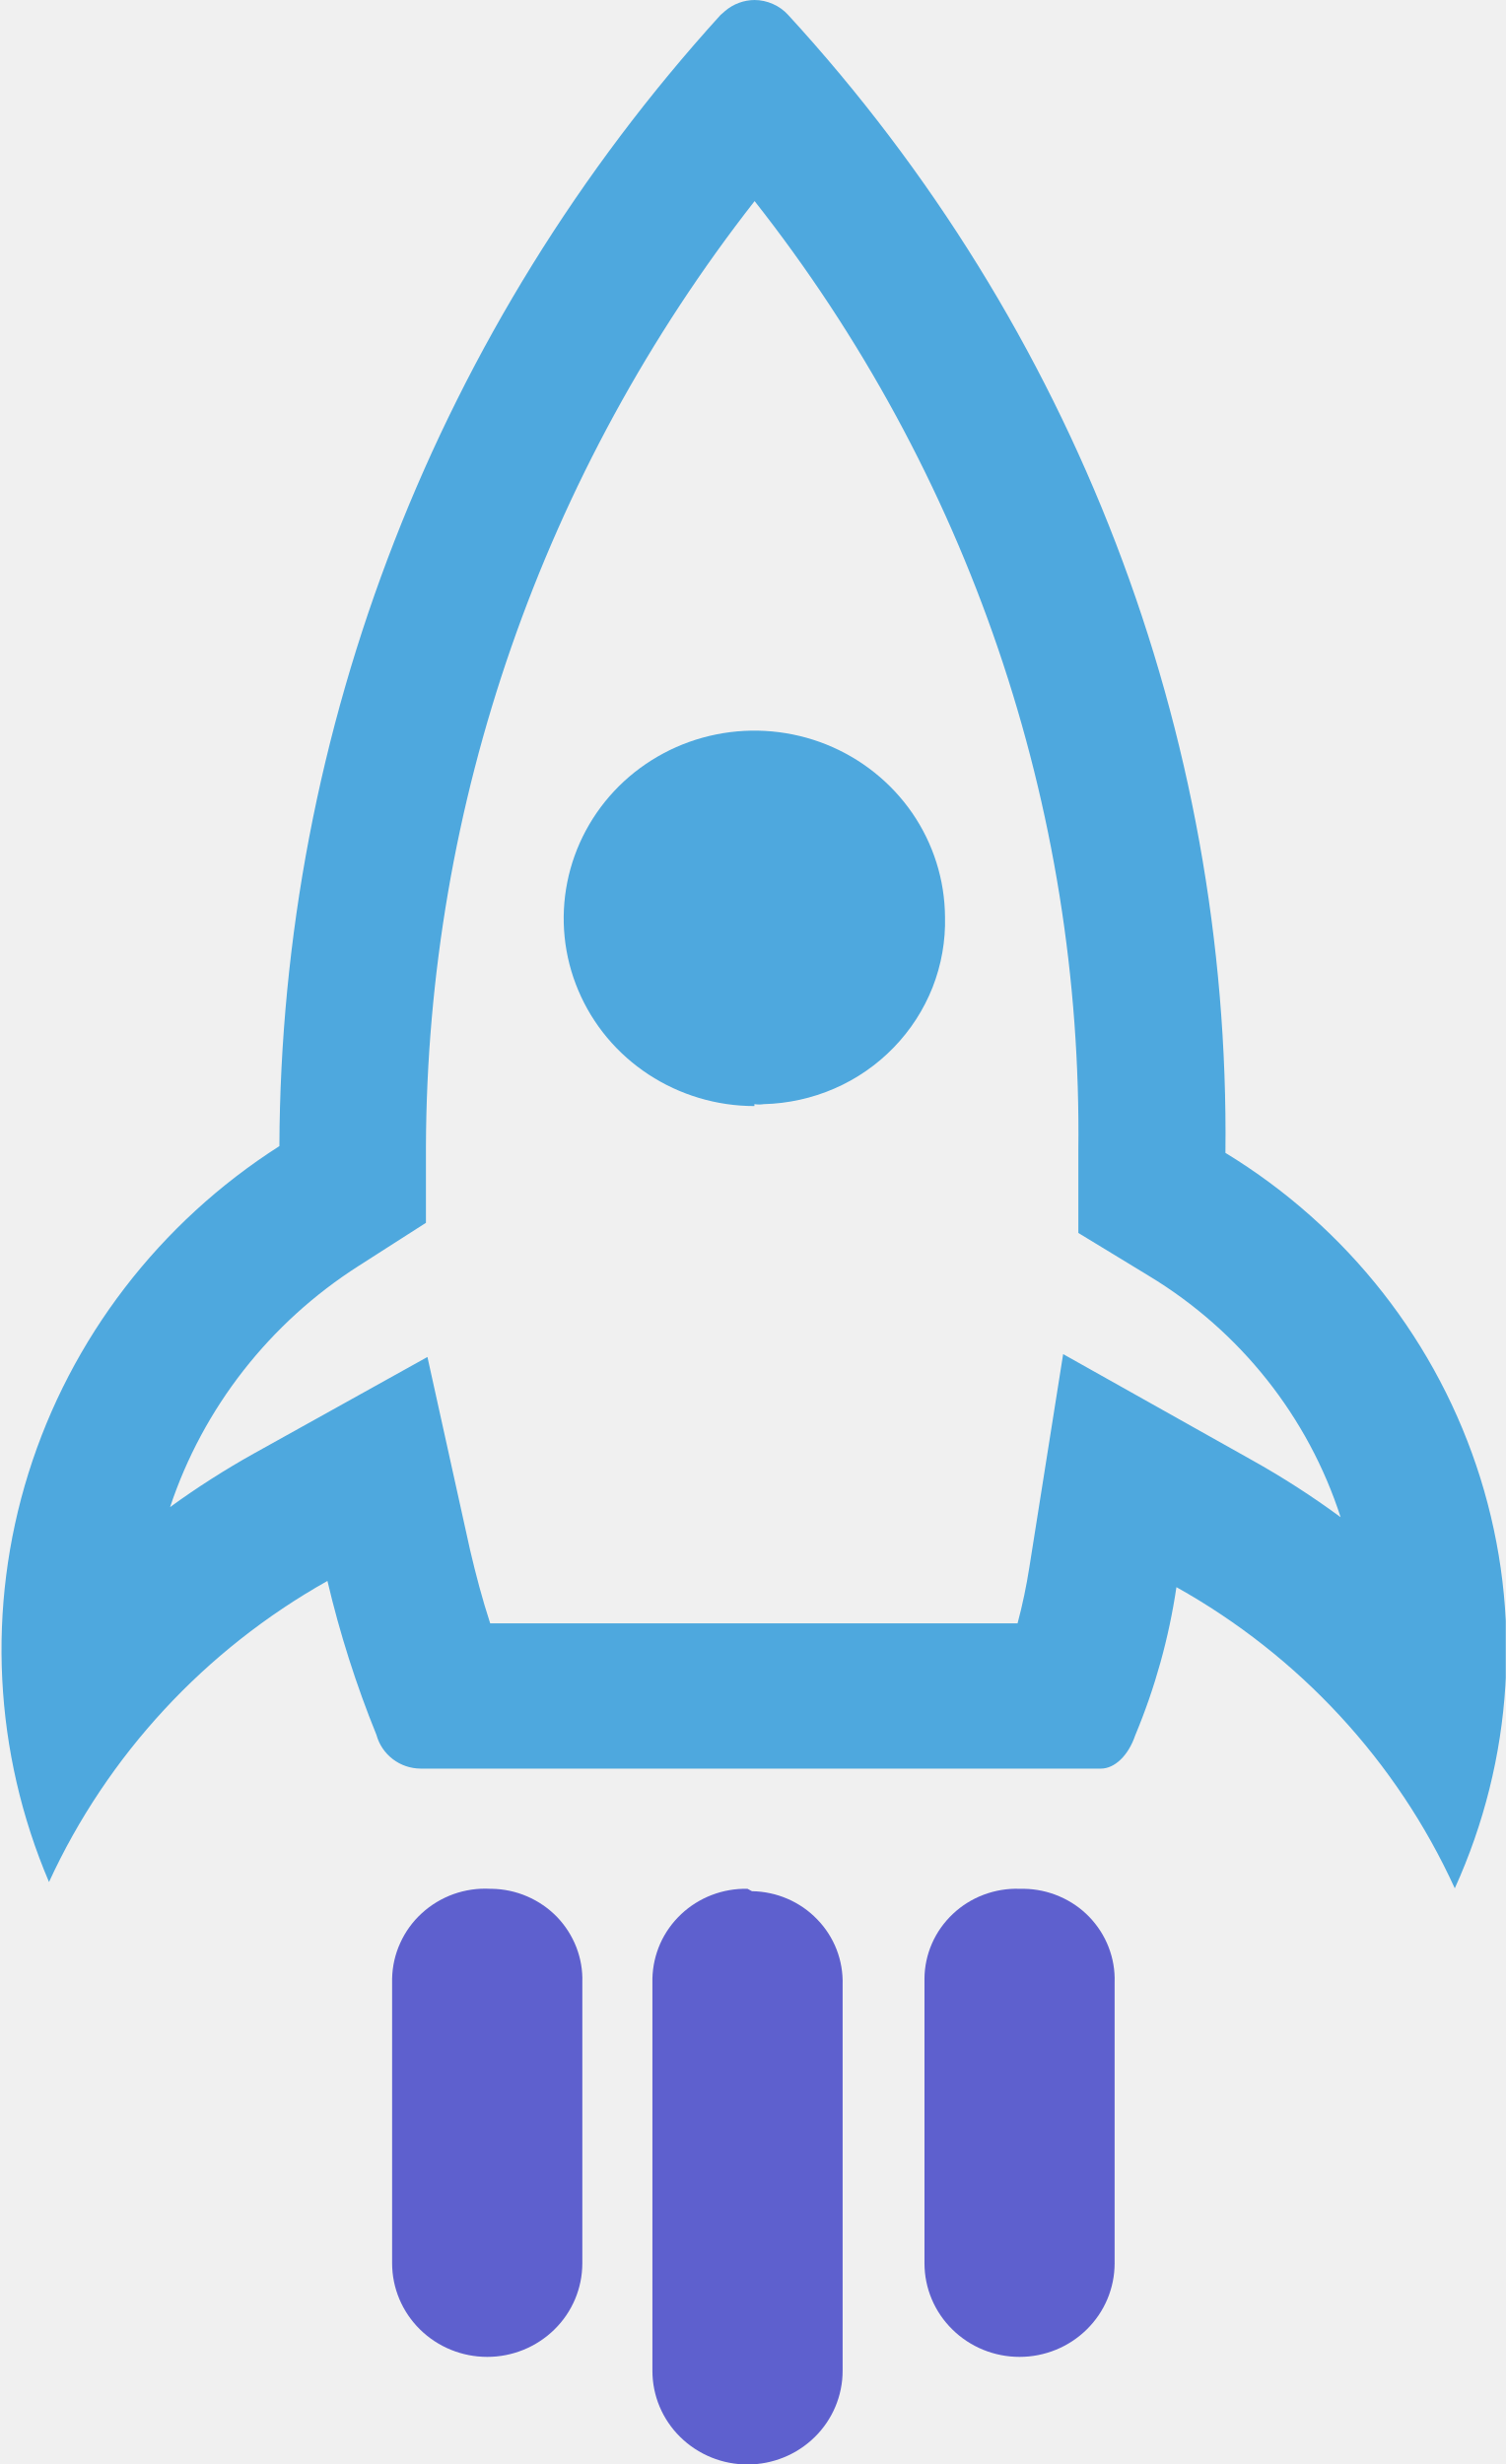
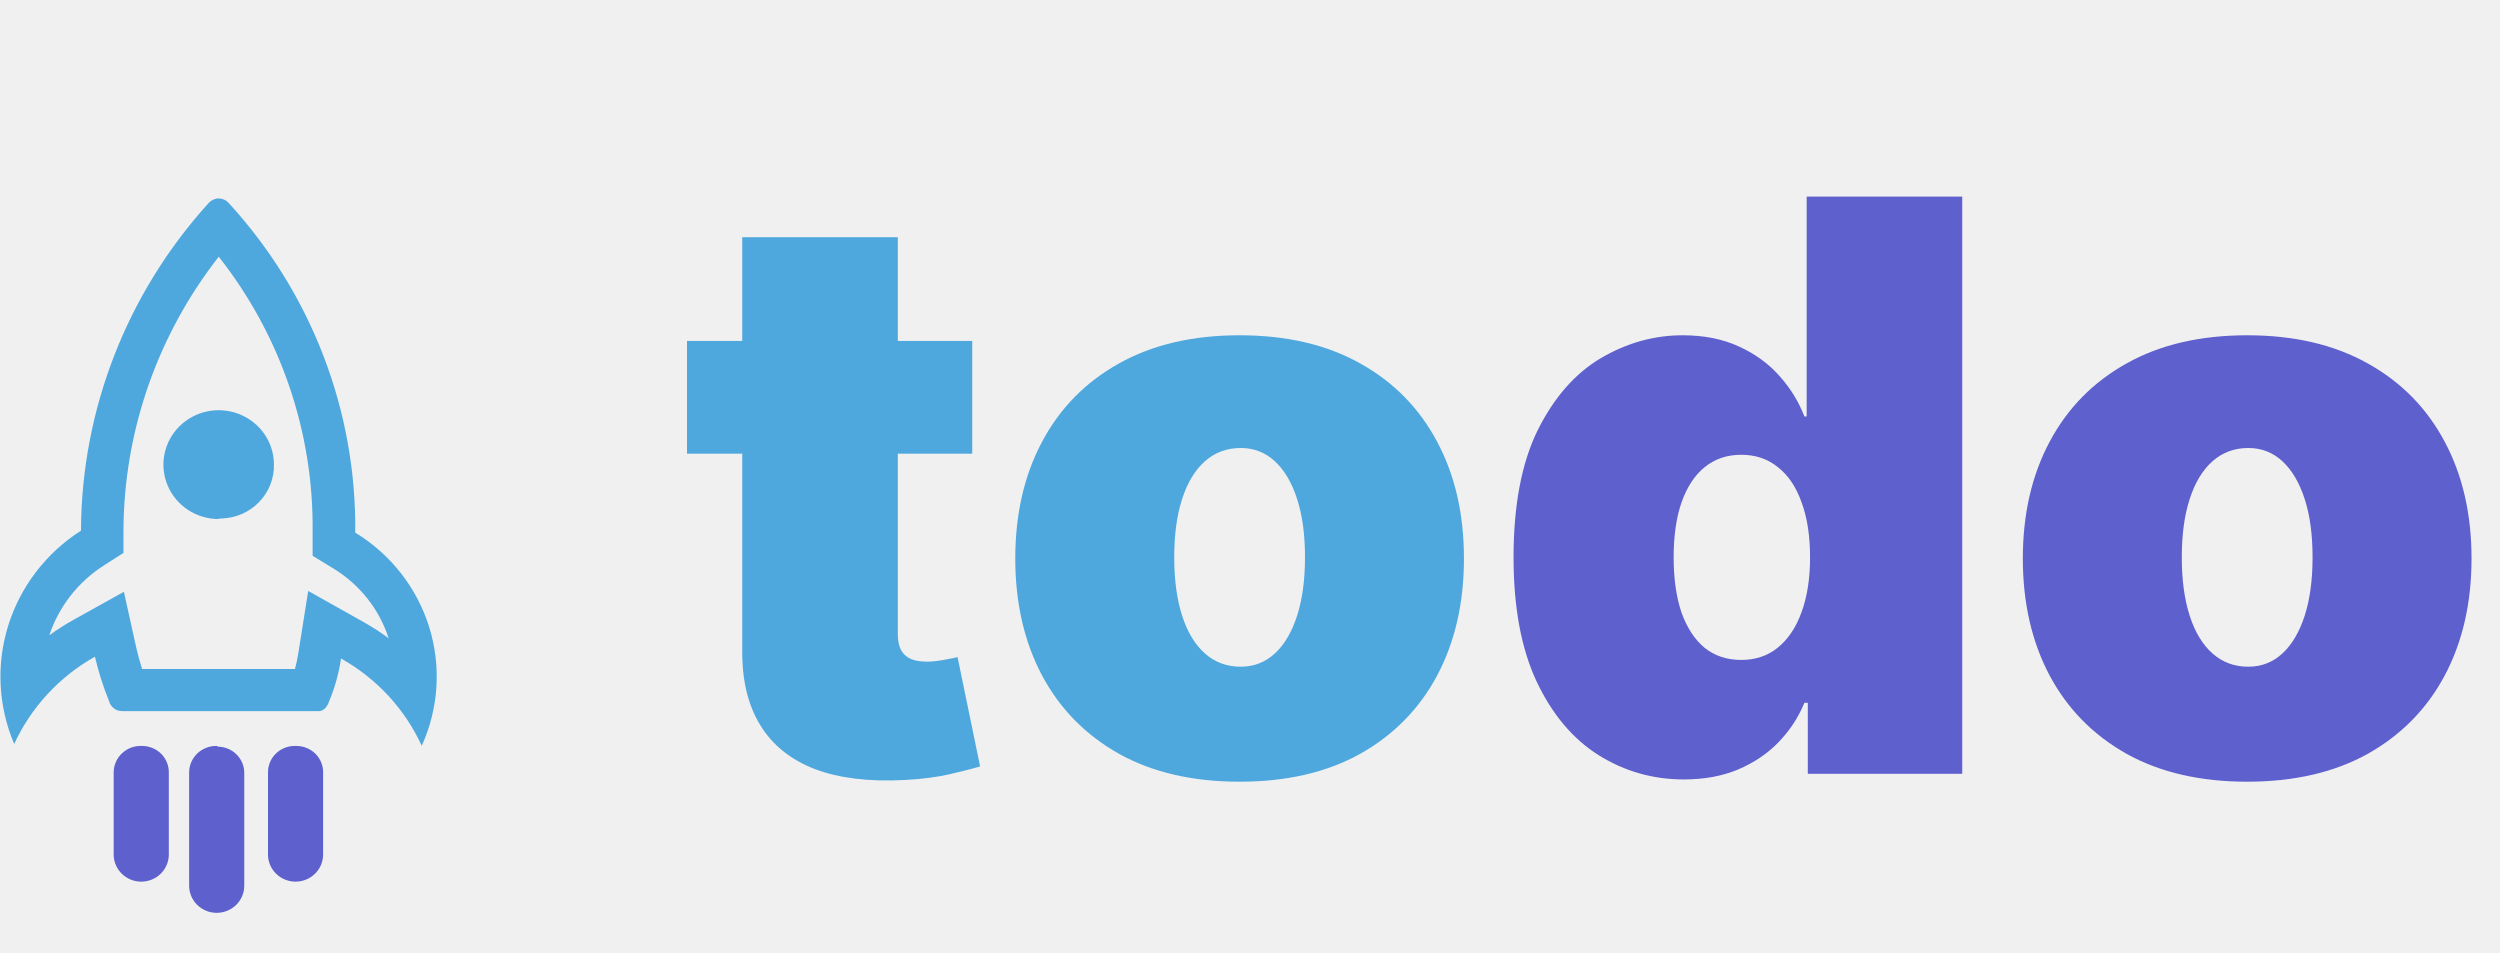
- <svg xmlns="http://www.w3.org/2000/svg" width="22" height="36" viewBox="0 0 22 36" fill="none">
-   <g clip-path="url(#clip0_43_111)">
-     <path d="M11.021 2.933C14.147 6.901 15.816 11.794 15.755 16.816V18.014L16.787 18.642C18.119 19.448 19.113 20.699 19.587 22.167C19.171 21.86 18.735 21.58 18.283 21.328L15.533 19.784L15.039 22.9C14.996 23.175 14.939 23.448 14.867 23.718H7.162C7.047 23.366 6.954 23.013 6.868 22.646L6.245 19.826L3.71 21.236C3.286 21.473 2.877 21.734 2.485 22.019C2.968 20.568 3.941 19.324 5.242 18.494L6.223 17.866V16.752C6.241 11.751 7.93 6.895 11.029 2.933H11.021ZM11.029 0C10.868 0 10.713 0.058 10.592 0.162L10.527 0.219C6.398 4.766 4.105 10.645 4.082 16.745C2.33 17.864 1.033 19.554 0.417 21.52C-0.198 23.485 -0.092 25.601 0.716 27.497C1.568 25.645 2.991 24.106 4.784 23.098C4.964 23.864 5.203 24.616 5.5 25.347C5.538 25.487 5.621 25.611 5.738 25.701C5.854 25.79 5.997 25.839 6.145 25.84H16.085C16.285 25.84 16.486 25.65 16.586 25.354C16.876 24.659 17.078 23.932 17.188 23.189C18.984 24.193 20.408 25.734 21.255 27.589C22.112 25.702 22.245 23.573 21.629 21.597C21.012 19.621 19.689 17.932 17.904 16.844C17.974 10.708 15.694 4.772 11.516 0.219C11.454 0.15 11.377 0.095 11.292 0.058C11.207 0.02 11.115 0 11.021 0L11.029 0Z" fill="#4EA8DE" />
-     <path d="M11.022 16.16C10.472 16.16 9.934 15.999 9.476 15.699C9.018 15.399 8.661 14.972 8.45 14.472C8.238 13.972 8.182 13.421 8.288 12.89C8.394 12.358 8.657 11.87 9.044 11.485C9.432 11.101 9.926 10.838 10.465 10.73C11.004 10.622 11.563 10.673 12.073 10.877C12.582 11.082 13.019 11.43 13.328 11.878C13.636 12.326 13.803 12.854 13.807 13.396C13.816 13.747 13.754 14.096 13.626 14.424C13.497 14.751 13.304 15.05 13.058 15.304C12.812 15.558 12.518 15.762 12.191 15.904C11.865 16.046 11.514 16.123 11.158 16.132C11.113 16.139 11.067 16.139 11.022 16.132V16.16Z" fill="#4EA8DE" />
-     <path d="M14.896 27.596C14.717 27.59 14.538 27.62 14.371 27.683C14.203 27.746 14.05 27.842 13.921 27.964C13.792 28.086 13.688 28.232 13.617 28.394C13.546 28.556 13.508 28.731 13.507 28.907V33.067C13.507 33.43 13.653 33.778 13.914 34.034C14.174 34.291 14.527 34.435 14.896 34.435C15.264 34.435 15.618 34.291 15.878 34.034C16.139 33.778 16.285 33.43 16.285 33.067V28.964C16.291 28.788 16.261 28.613 16.197 28.448C16.134 28.284 16.037 28.134 15.914 28.006C15.791 27.879 15.643 27.777 15.479 27.707C15.315 27.636 15.139 27.599 14.96 27.596H14.896Z" fill="#5E60CE" />
-     <path d="M7.162 27.596C6.979 27.586 6.797 27.613 6.625 27.674C6.454 27.736 6.297 27.83 6.163 27.953C6.029 28.075 5.922 28.223 5.848 28.387C5.773 28.55 5.733 28.727 5.729 28.907V33.067C5.729 33.43 5.876 33.778 6.136 34.034C6.397 34.291 6.75 34.435 7.119 34.435C7.487 34.435 7.84 34.291 8.101 34.034C8.362 33.778 8.508 33.43 8.508 33.067V28.964C8.514 28.788 8.484 28.613 8.42 28.448C8.356 28.284 8.26 28.134 8.137 28.006C8.013 27.879 7.865 27.777 7.702 27.707C7.538 27.636 7.362 27.599 7.183 27.596H7.162Z" fill="#5E60CE" />
-     <path d="M10.921 27.596C10.743 27.592 10.565 27.623 10.398 27.687C10.232 27.751 10.08 27.846 9.951 27.968C9.822 28.09 9.718 28.235 9.646 28.397C9.575 28.558 9.536 28.731 9.532 28.907V34.639C9.532 35.002 9.678 35.35 9.939 35.606C10.2 35.863 10.553 36.007 10.921 36.007C11.29 36.007 11.643 35.863 11.904 35.606C12.164 35.35 12.311 35.002 12.311 34.639V28.999C12.316 28.823 12.287 28.648 12.223 28.483C12.159 28.319 12.063 28.169 11.939 28.042C11.816 27.914 11.668 27.812 11.505 27.742C11.341 27.671 11.164 27.634 10.986 27.631L10.921 27.596Z" fill="#5E60CE" />
+ <svg xmlns="http://www.w3.org/2000/svg" width="126" height="48" viewBox="0 0 126 48" fill="none">
+   <path d="M49 17.182V22.864H34.625V17.182H49ZM37.409 11.954H45.25V31.983C45.25 32.286 45.302 32.542 45.406 32.75C45.51 32.949 45.671 33.1 45.889 33.205C46.107 33.299 46.386 33.347 46.727 33.347C46.964 33.347 47.239 33.318 47.551 33.261C47.873 33.205 48.11 33.157 48.261 33.119L49.398 38.631C49.047 38.735 48.545 38.863 47.892 39.014C47.248 39.166 46.481 39.265 45.591 39.312C43.792 39.407 42.281 39.222 41.06 38.758C39.838 38.285 38.919 37.542 38.304 36.528C37.688 35.515 37.39 34.246 37.409 32.722V11.954ZM62.477 39.398C60.109 39.398 58.083 38.929 56.397 37.992C54.711 37.044 53.419 35.728 52.519 34.043C51.62 32.347 51.17 30.383 51.17 28.148C51.17 25.913 51.62 23.953 52.519 22.267C53.419 20.572 54.711 19.256 56.397 18.318C58.083 17.371 60.109 16.898 62.477 16.898C64.844 16.898 66.871 17.371 68.556 18.318C70.242 19.256 71.534 20.572 72.434 22.267C73.334 23.953 73.783 25.913 73.783 28.148C73.783 30.383 73.334 32.347 72.434 34.043C71.534 35.728 70.242 37.044 68.556 37.992C66.871 38.929 64.844 39.398 62.477 39.398ZM62.533 33.602C63.196 33.602 63.769 33.38 64.252 32.935C64.735 32.49 65.109 31.855 65.374 31.031C65.639 30.207 65.772 29.227 65.772 28.091C65.772 26.945 65.639 25.965 65.374 25.151C65.109 24.327 64.735 23.692 64.252 23.247C63.769 22.802 63.196 22.579 62.533 22.579C61.833 22.579 61.231 22.802 60.729 23.247C60.227 23.692 59.844 24.327 59.579 25.151C59.314 25.965 59.181 26.945 59.181 28.091C59.181 29.227 59.314 30.207 59.579 31.031C59.844 31.855 60.227 32.49 60.729 32.935C61.231 33.38 61.833 33.602 62.533 33.602Z" fill="#4EA8DE" />
+   <path d="M84.863 39.284C83.31 39.284 81.88 38.877 80.573 38.062C79.276 37.248 78.234 36.012 77.448 34.355C76.672 32.698 76.283 30.61 76.283 28.091C76.283 25.458 76.691 23.318 77.505 21.671C78.329 20.023 79.389 18.815 80.687 18.048C81.994 17.281 83.367 16.898 84.806 16.898C85.886 16.898 86.833 17.087 87.647 17.466C88.461 17.835 89.143 18.332 89.692 18.957C90.242 19.573 90.658 20.25 90.942 20.989H91.056V9.909H98.897V39H91.113V35.42H90.942C90.639 36.159 90.204 36.822 89.636 37.409C89.077 37.987 88.395 38.446 87.59 38.787C86.795 39.118 85.886 39.284 84.863 39.284ZM87.761 33.261C88.48 33.261 89.096 33.053 89.607 32.636C90.128 32.21 90.526 31.614 90.8 30.847C91.085 30.07 91.227 29.151 91.227 28.091C91.227 27.011 91.085 26.088 90.8 25.321C90.526 24.544 90.128 23.953 89.607 23.546C89.096 23.129 88.48 22.921 87.761 22.921C87.041 22.921 86.425 23.129 85.914 23.546C85.412 23.953 85.024 24.544 84.749 25.321C84.484 26.088 84.352 27.011 84.352 28.091C84.352 29.171 84.484 30.099 84.749 30.875C85.024 31.642 85.412 32.234 85.914 32.651C86.425 33.058 87.041 33.261 87.761 33.261ZM113.258 39.398C110.89 39.398 108.864 38.929 107.178 37.992C105.493 37.044 104.2 35.728 103.3 34.043C102.401 32.347 101.951 30.383 101.951 28.148C101.951 25.913 102.401 23.953 103.3 22.267C104.2 20.572 105.493 19.256 107.178 18.318C108.864 17.371 110.89 16.898 113.258 16.898C115.625 16.898 117.652 17.371 119.337 18.318C121.023 19.256 122.316 20.572 123.215 22.267C124.115 23.953 124.565 25.913 124.565 28.148C124.565 30.383 124.115 32.347 123.215 34.043C122.316 35.728 121.023 37.044 119.337 37.992C117.652 38.929 115.625 39.398 113.258 39.398ZM113.315 33.602C113.978 33.602 114.55 33.38 115.033 32.935C115.516 32.49 115.89 31.855 116.156 31.031C116.421 30.207 116.553 29.227 116.553 28.091C116.553 26.945 116.421 25.965 116.156 25.151C115.89 24.327 115.516 23.692 115.033 23.247C114.55 22.802 113.978 22.579 113.315 22.579C112.614 22.579 112.013 22.802 111.511 23.247C111.009 23.692 110.625 24.327 110.36 25.151C110.095 25.965 109.962 26.945 109.962 28.091C109.962 29.227 110.095 30.207 110.36 31.031C110.625 31.855 111.009 32.49 111.511 32.935C112.013 33.38 112.614 33.602 113.315 33.602Z" fill="#5E60CE" />
+   <g clip-path="url(#clip0_43_109)">
+     <path d="M11.021 12.933C14.147 16.901 15.816 21.794 15.755 26.816V28.014L16.787 28.642C18.119 29.448 19.113 30.699 19.587 32.167C19.171 31.86 18.735 31.58 18.283 31.328L15.533 29.784L15.039 32.9C14.996 33.175 14.939 33.449 14.867 33.718H7.162C7.047 33.365 6.954 33.013 6.868 32.646L6.245 29.826L3.71 31.236C3.286 31.473 2.877 31.734 2.485 32.019C2.968 30.568 3.941 29.324 5.242 28.494L6.223 27.866V26.752C6.241 21.751 7.93 16.895 11.029 12.933H11.021ZM11.029 10C10.868 10 10.713 10.058 10.592 10.162L10.527 10.219C6.398 14.766 4.105 20.645 4.082 26.745C2.33 27.864 1.033 29.554 0.417 31.52C-0.198 33.485 -0.092 35.601 0.716 37.497C1.568 35.645 2.991 34.106 4.784 33.097C4.964 33.864 5.203 34.616 5.5 35.347C5.538 35.487 5.621 35.611 5.738 35.701C5.854 35.79 5.997 35.839 6.145 35.84H16.085C16.285 35.84 16.486 35.65 16.586 35.354C16.876 34.659 17.078 33.932 17.188 33.189C18.984 34.193 20.408 35.734 21.255 37.589C22.112 35.702 22.245 33.573 21.629 31.597C21.012 29.621 19.689 27.932 17.904 26.844C17.974 20.708 15.694 14.772 11.516 10.219C11.454 10.15 11.377 10.095 11.292 10.058C11.207 10.02 11.115 10 11.021 10H11.029Z" fill="#4EA8DE" />
+     <path d="M11.022 26.16C10.472 26.16 9.934 26 9.476 25.699C9.018 25.399 8.661 24.971 8.45 24.472C8.238 23.972 8.182 23.421 8.288 22.89C8.394 22.358 8.657 21.87 9.044 21.485C9.432 21.101 9.926 20.838 10.465 20.73C11.004 20.622 11.563 20.673 12.073 20.877C12.582 21.082 13.019 21.43 13.328 21.878C13.636 22.326 13.803 22.855 13.807 23.396C13.816 23.747 13.754 24.096 13.626 24.424C13.497 24.751 13.304 25.05 13.058 25.304C12.812 25.558 12.518 25.762 12.191 25.904C11.865 26.046 11.514 26.123 11.158 26.132C11.113 26.139 11.067 26.139 11.022 26.132V26.16Z" fill="#4EA8DE" />
+     <path d="M14.896 37.596C14.717 37.59 14.538 37.62 14.371 37.683C14.203 37.746 14.05 37.842 13.921 37.964C13.792 38.086 13.688 38.232 13.617 38.394C13.546 38.556 13.508 38.731 13.507 38.907V43.067C13.507 43.43 13.653 43.778 13.914 44.034C14.174 44.291 14.527 44.435 14.896 44.435C15.264 44.435 15.618 44.291 15.878 44.034C16.139 43.778 16.285 43.43 16.285 43.067V38.964C16.291 38.788 16.261 38.613 16.197 38.448C16.134 38.284 16.037 38.134 15.914 38.006C15.791 37.879 15.643 37.777 15.479 37.707C15.315 37.636 15.139 37.599 14.96 37.596H14.896Z" fill="#5E60CE" />
+     <path d="M7.162 37.596C6.979 37.586 6.797 37.613 6.625 37.674C6.454 37.736 6.297 37.83 6.163 37.953C6.029 38.075 5.922 38.222 5.848 38.386C5.773 38.55 5.733 38.727 5.729 38.907V43.067C5.729 43.43 5.876 43.778 6.136 44.034C6.397 44.291 6.75 44.435 7.119 44.435C7.487 44.435 7.84 44.291 8.101 44.034C8.362 43.778 8.508 43.43 8.508 43.067V38.964C8.514 38.788 8.484 38.613 8.42 38.448C8.356 38.284 8.26 38.134 8.137 38.006C8.013 37.879 7.865 37.777 7.702 37.707C7.538 37.636 7.362 37.599 7.183 37.596H7.162Z" fill="#5E60CE" />
+     <path d="M10.921 37.596C10.743 37.592 10.565 37.623 10.398 37.687C10.232 37.751 10.08 37.846 9.951 37.968C9.822 38.09 9.718 38.236 9.646 38.397C9.575 38.558 9.536 38.731 9.532 38.907V44.639C9.532 45.002 9.678 45.35 9.939 45.606C10.2 45.863 10.553 46.007 10.921 46.007C11.29 46.007 11.643 45.863 11.904 45.606C12.164 45.35 12.311 45.002 12.311 44.639V38.999C12.316 38.823 12.287 38.648 12.223 38.483C12.159 38.319 12.063 38.169 11.939 38.042C11.816 37.914 11.668 37.812 11.505 37.742C11.341 37.671 11.164 37.634 10.986 37.631L10.921 37.596Z" fill="#5E60CE" />
  </g>
  <defs>
-     <clipPath id="clip0_43_111">
-       <rect width="22" height="36" fill="white" />
+     <clipPath id="clip0_43_109">
+       <rect width="22" height="36" fill="white" transform="translate(0 10)" />
    </clipPath>
  </defs>
</svg>
